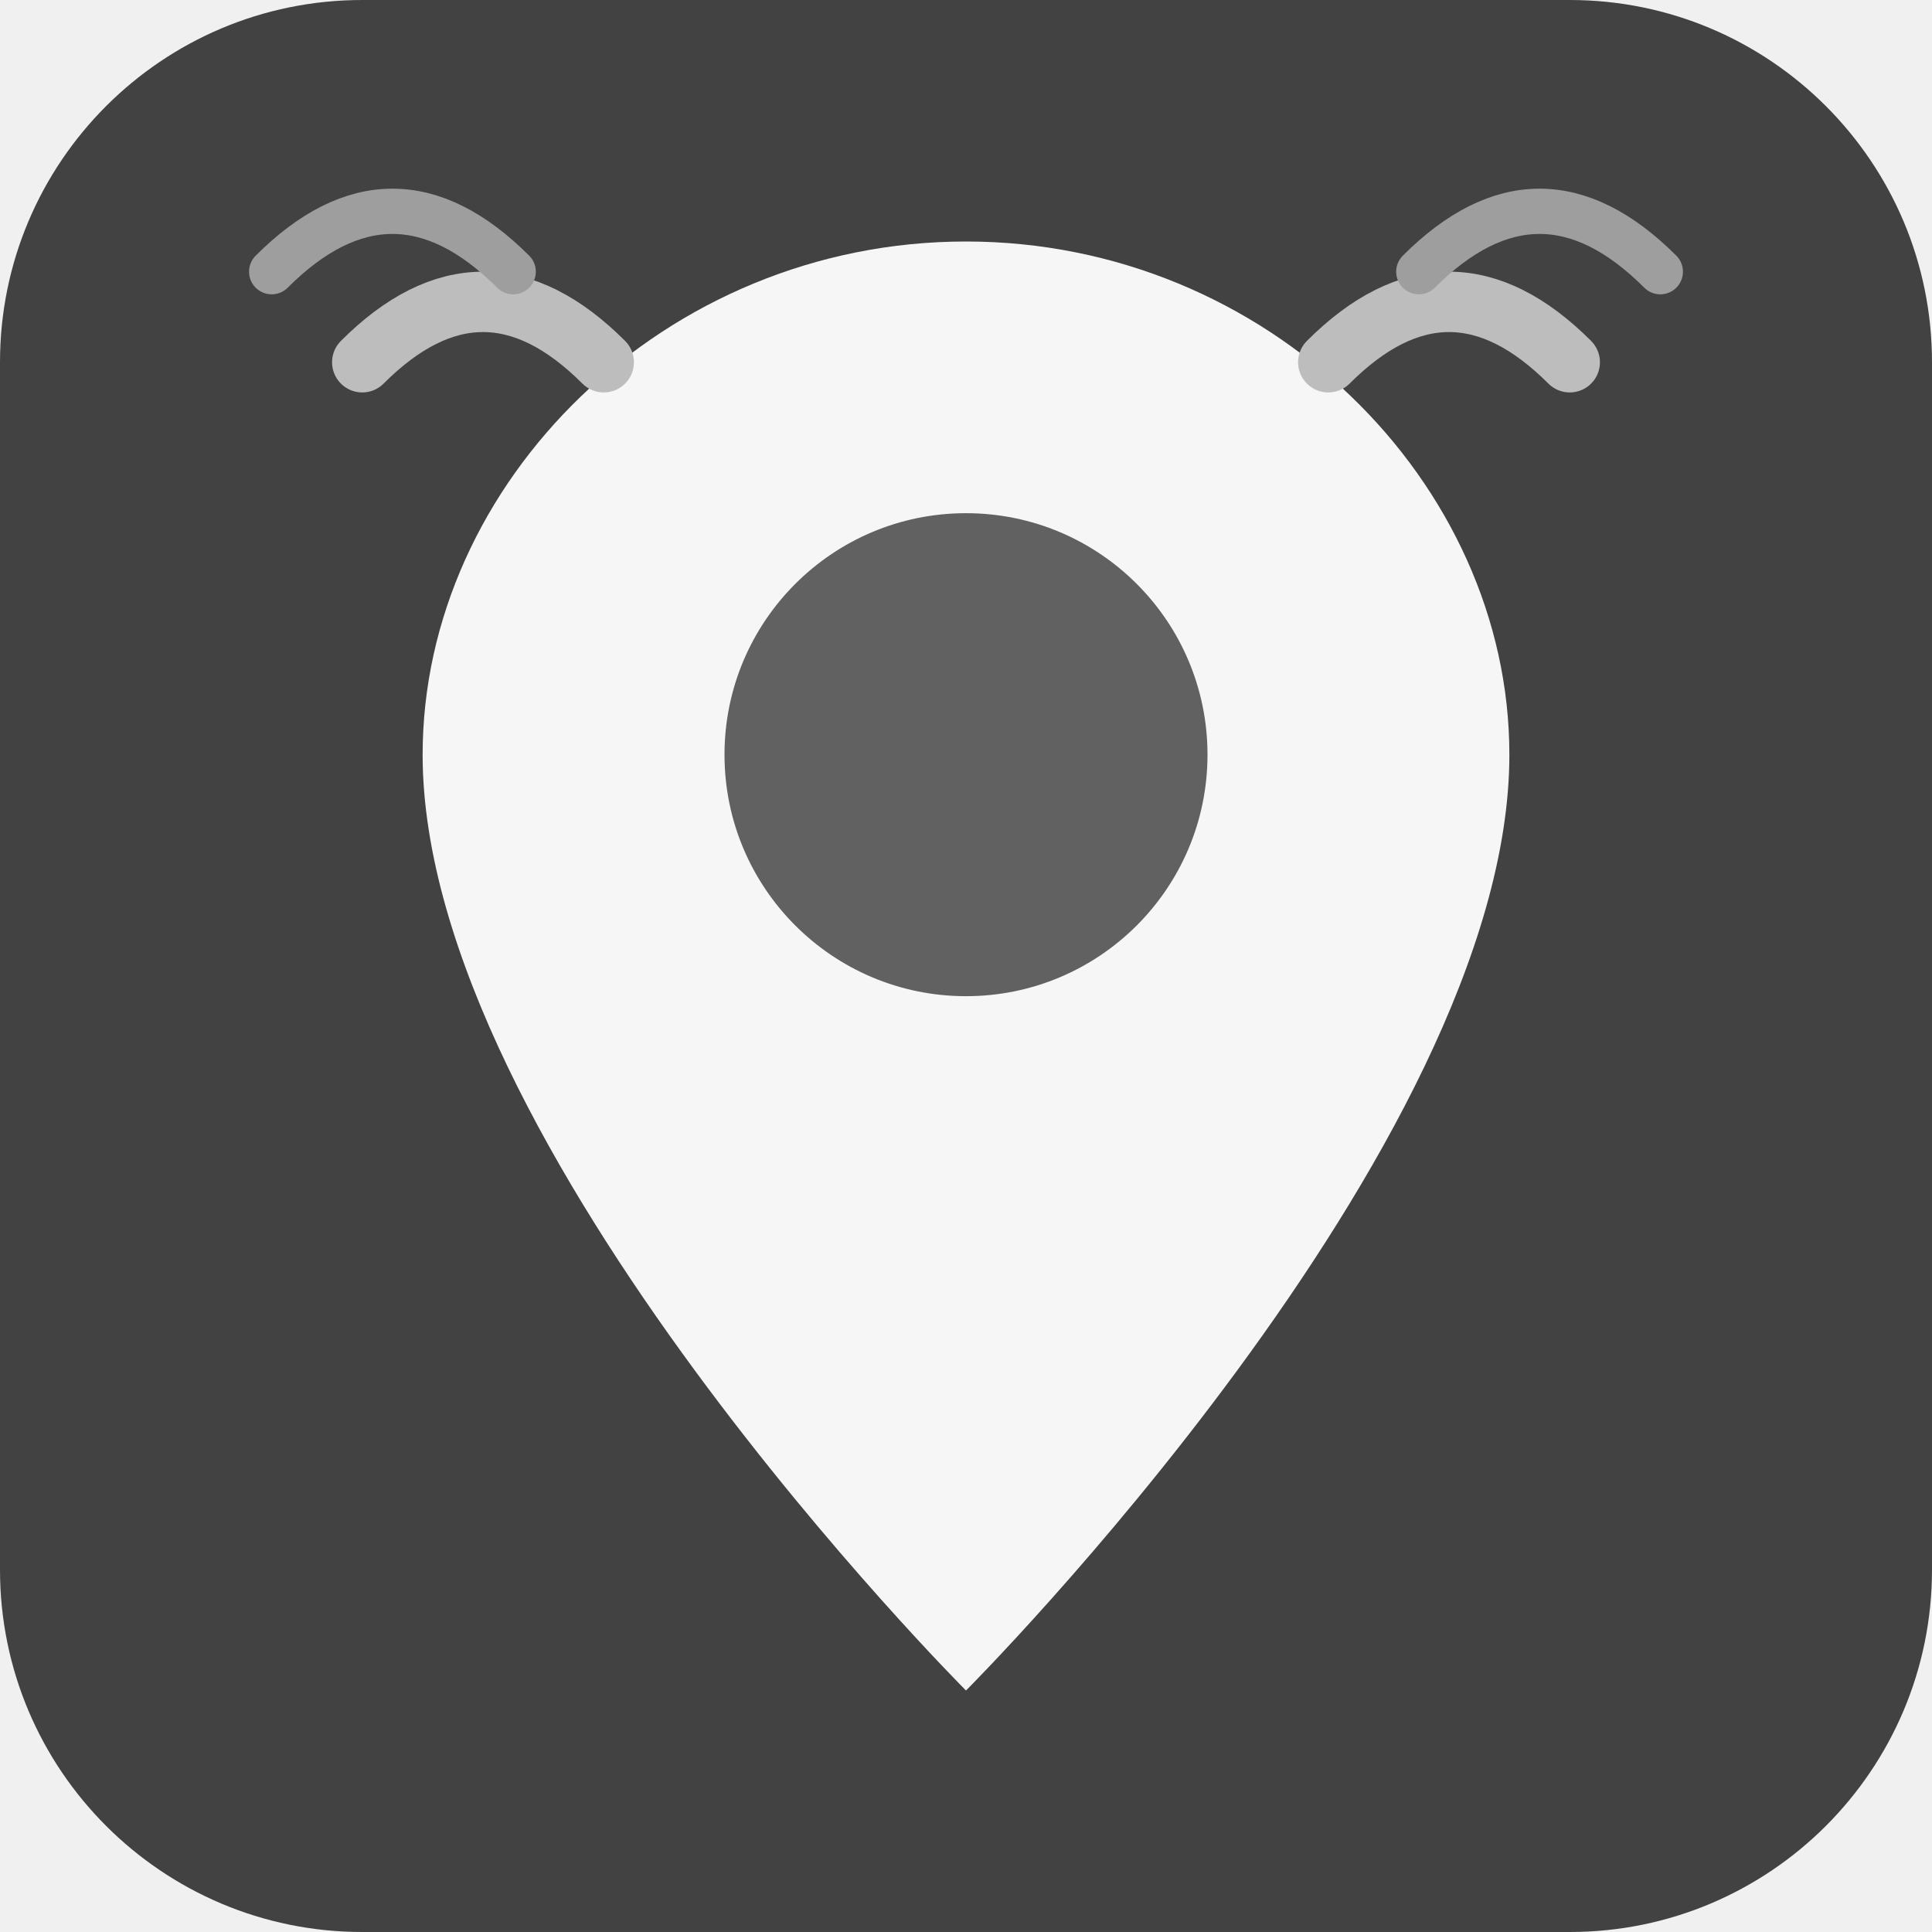
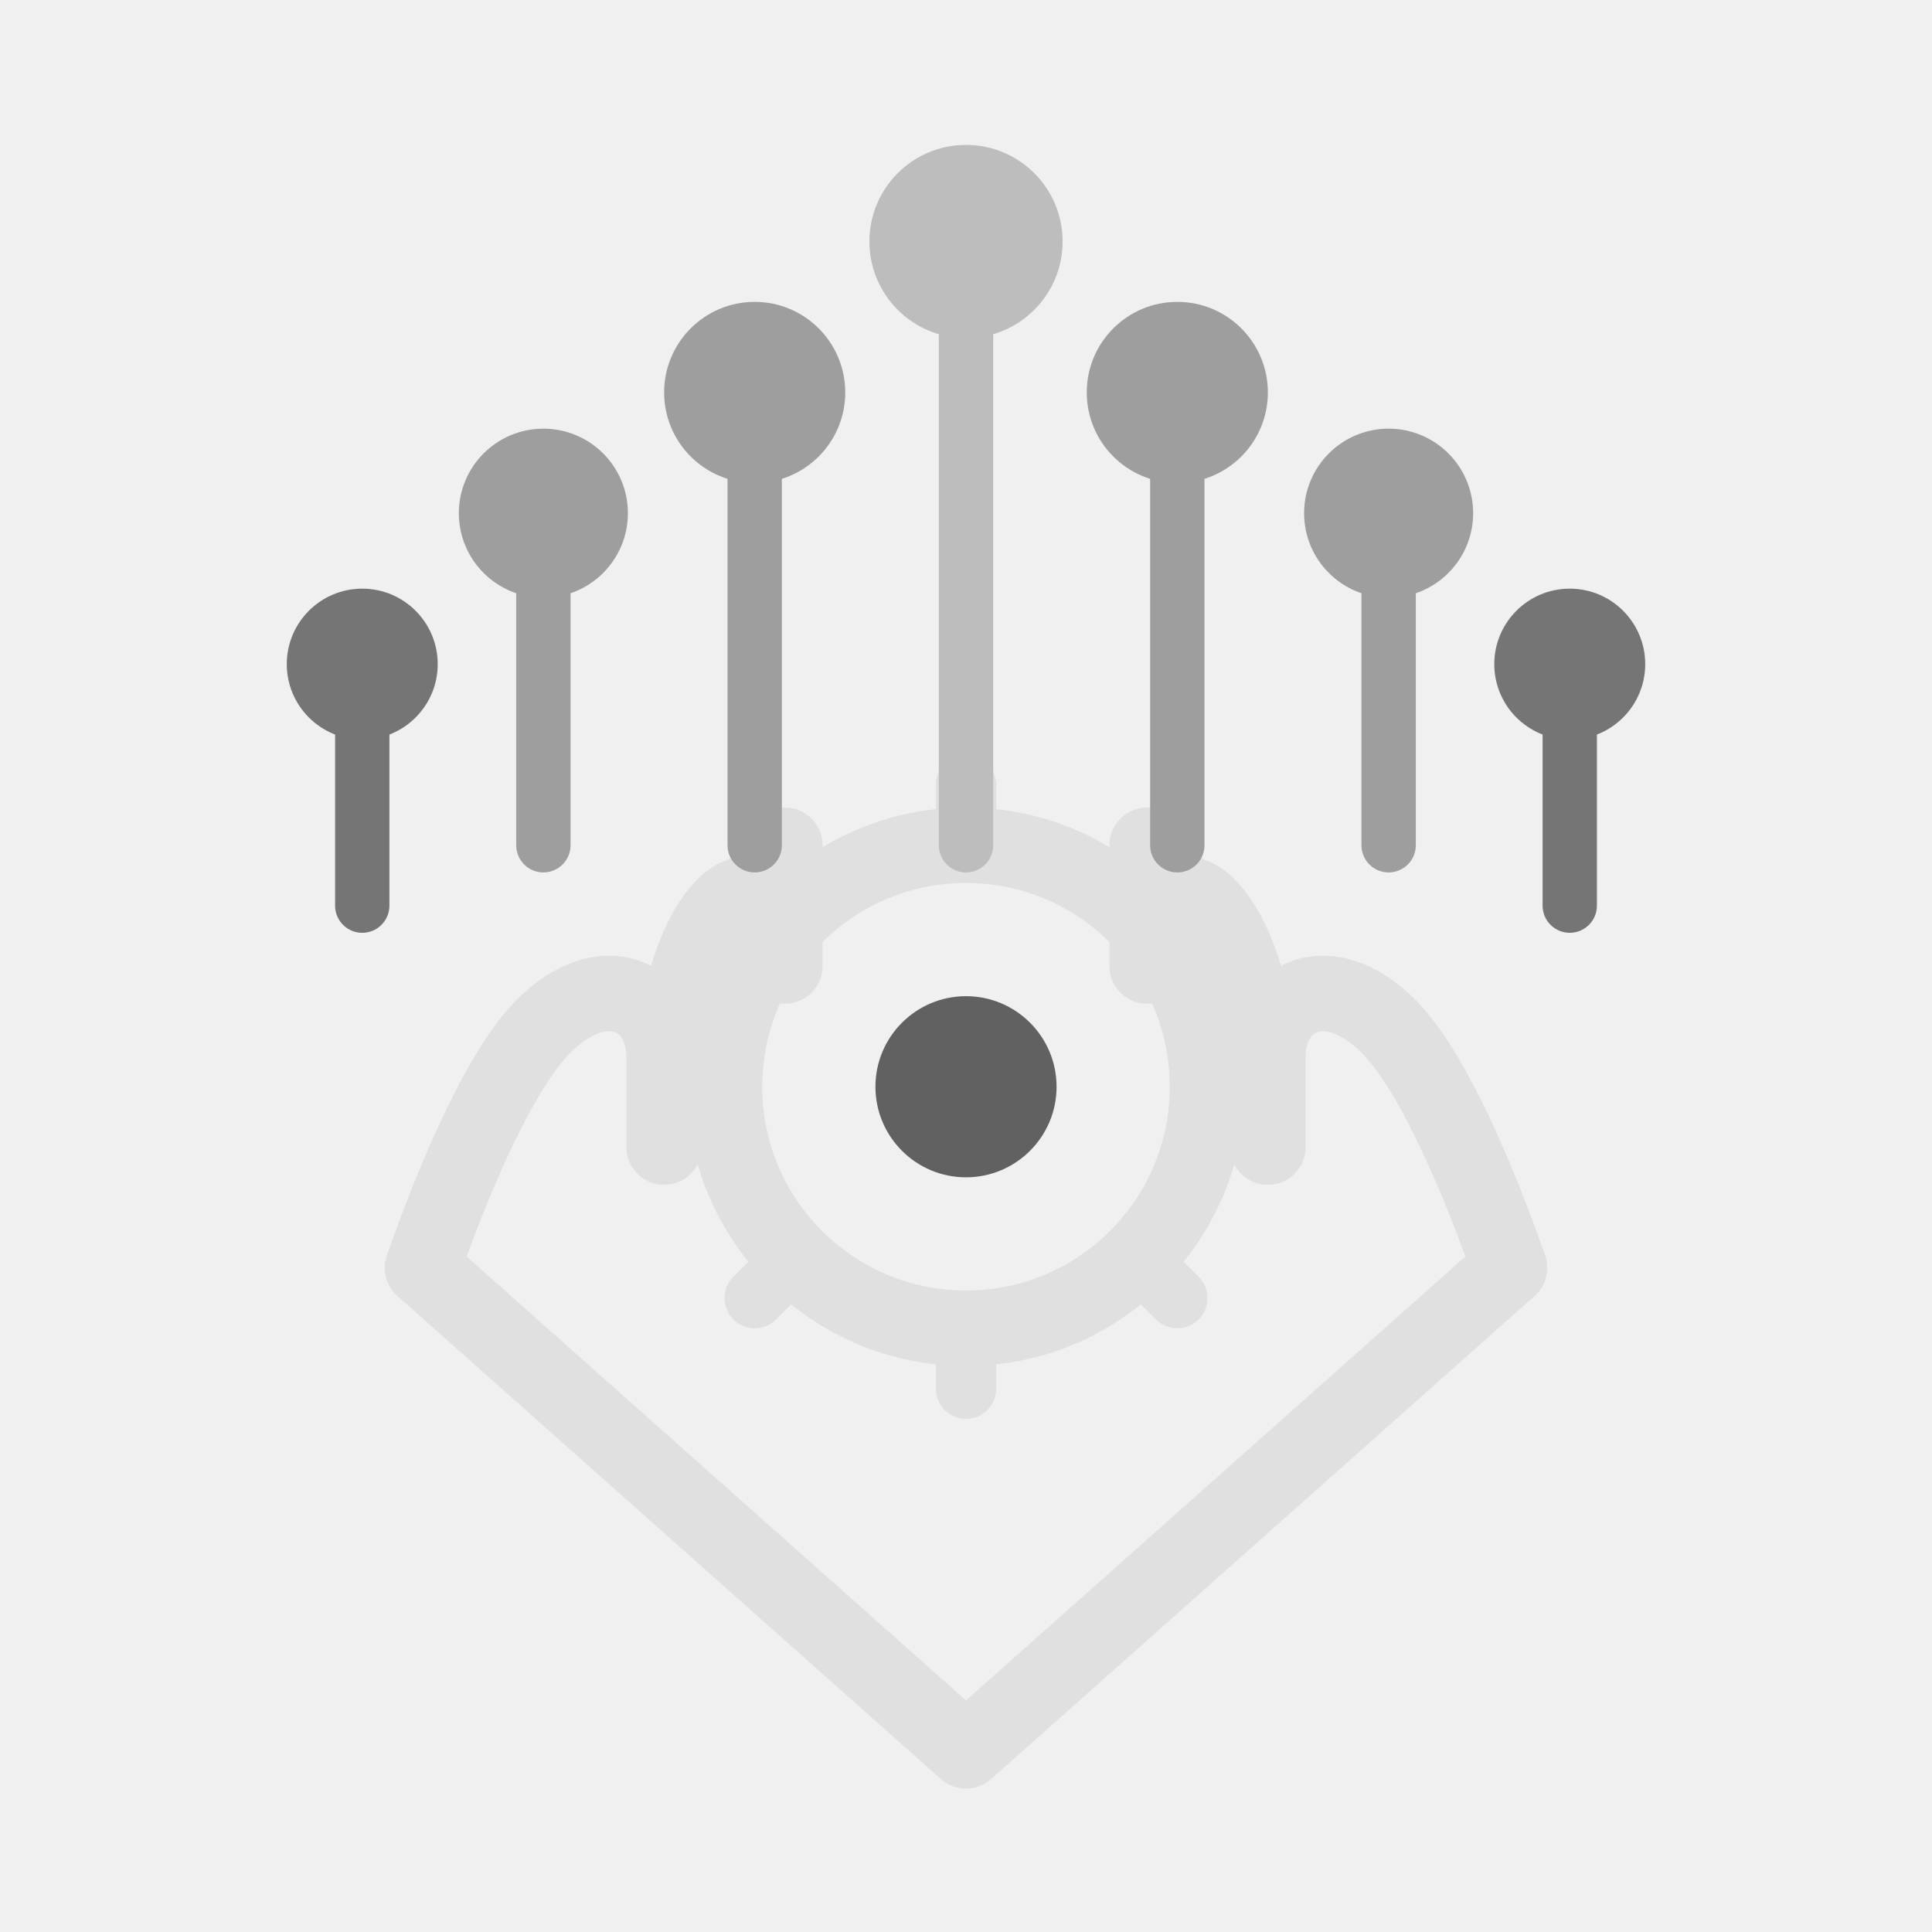
<svg xmlns="http://www.w3.org/2000/svg" viewBox="0 0 64 64">
-   <rect width="64" height="64" rx="12" fill="#424242" />
-   <path d="M32 8 C22 8 14 16 14 25 C14 38 32 56 32 56 C32 56 50 38 50 25 C50 16 42 8 32 8 Z" fill="white" opacity="0.95" />
-   <circle cx="32" cy="25" r="8" fill="#616161" />
-   <path d="M20 12 Q16 8 12 12" stroke="#bdbdbd" stroke-width="2" fill="none" stroke-linecap="round" />
-   <path d="M17 9 Q13 5 9 9" stroke="#9e9e9e" stroke-width="1.5" fill="none" stroke-linecap="round" />
-   <path d="M44 12 Q48 8 52 12" stroke="#bdbdbd" stroke-width="2" fill="none" stroke-linecap="round" />
-   <path d="M47 9 Q51 5 55 9" stroke="#9e9e9e" stroke-width="1.5" fill="none" stroke-linecap="round" />
+   <rect width="64" height="64" rx="12" fill="none" />
+   <path d="M14 42 L32 58 L50 42" fill="none" stroke="#e0e0e0" stroke-width="2.5" stroke-linecap="round" stroke-linejoin="round" />
+   <path d="M14 42 C14 42 16 36 18 34 C20 32 22 33 22 35 L22 38 C22 38 22 32 24 30 C25 29 26 30 26 32 L26 28" fill="none" stroke="#e0e0e0" stroke-width="2.5" stroke-linecap="round" stroke-linejoin="round" />
+   <path d="M50 42 C50 42 48 36 46 34 C44 32 42 33 42 35 L42 38 C42 38 42 32 40 30 C39 29 38 30 38 32 L38 28" fill="none" stroke="#e0e0e0" stroke-width="2.5" stroke-linecap="round" stroke-linejoin="round" />
+   <circle cx="32" cy="36" r="8" fill="none" stroke="#e0e0e0" stroke-width="2.5" />
+   <circle cx="32" cy="36" r="3" fill="#616161" />
+   <path d="M32 26 L32 28 M32 44 L32 46 M22 36 L24 36 M40 36 L42 36 M25 29 L26.5 30.5 M37.5 41.5 L39 43 M39 29 L37.5 30.5 M26.5 41.5 L25 43" stroke="#e0e0e0" stroke-width="2" stroke-linecap="round" />
+   <line x1="12" y1="30" x2="12" y2="24" stroke="#757575" stroke-width="1.8" stroke-linecap="round" />
+   <circle cx="12" cy="22" r="2.5" fill="#757575" />
+   <line x1="18" y1="28" x2="18" y2="19" stroke="#9e9e9e" stroke-width="1.8" stroke-linecap="round" />
+   <circle cx="18" cy="17" r="2.8" fill="#9e9e9e" />
+   <line x1="25" y1="28" x2="25" y2="15" stroke="#9e9e9e" stroke-width="1.8" stroke-linecap="round" />
+   <circle cx="25" cy="13" r="3" fill="#9e9e9e" />
+   <line x1="32" y1="28" x2="32" y2="10" stroke="#bdbdbd" stroke-width="1.8" stroke-linecap="round" />
+   <circle cx="32" cy="8" r="3.2" fill="#bdbdbd" />
+   <line x1="39" y1="28" x2="39" y2="15" stroke="#9e9e9e" stroke-width="1.8" stroke-linecap="round" />
+   <circle cx="39" cy="13" r="3" fill="#9e9e9e" />
+   <line x1="46" y1="28" x2="46" y2="19" stroke="#9e9e9e" stroke-width="1.8" stroke-linecap="round" />
+   <circle cx="46" cy="17" r="2.8" fill="#9e9e9e" />
+   <line x1="52" y1="30" x2="52" y2="24" stroke="#757575" stroke-width="1.8" stroke-linecap="round" />
+   <circle cx="52" cy="22" r="2.5" fill="#757575" />
</svg>
